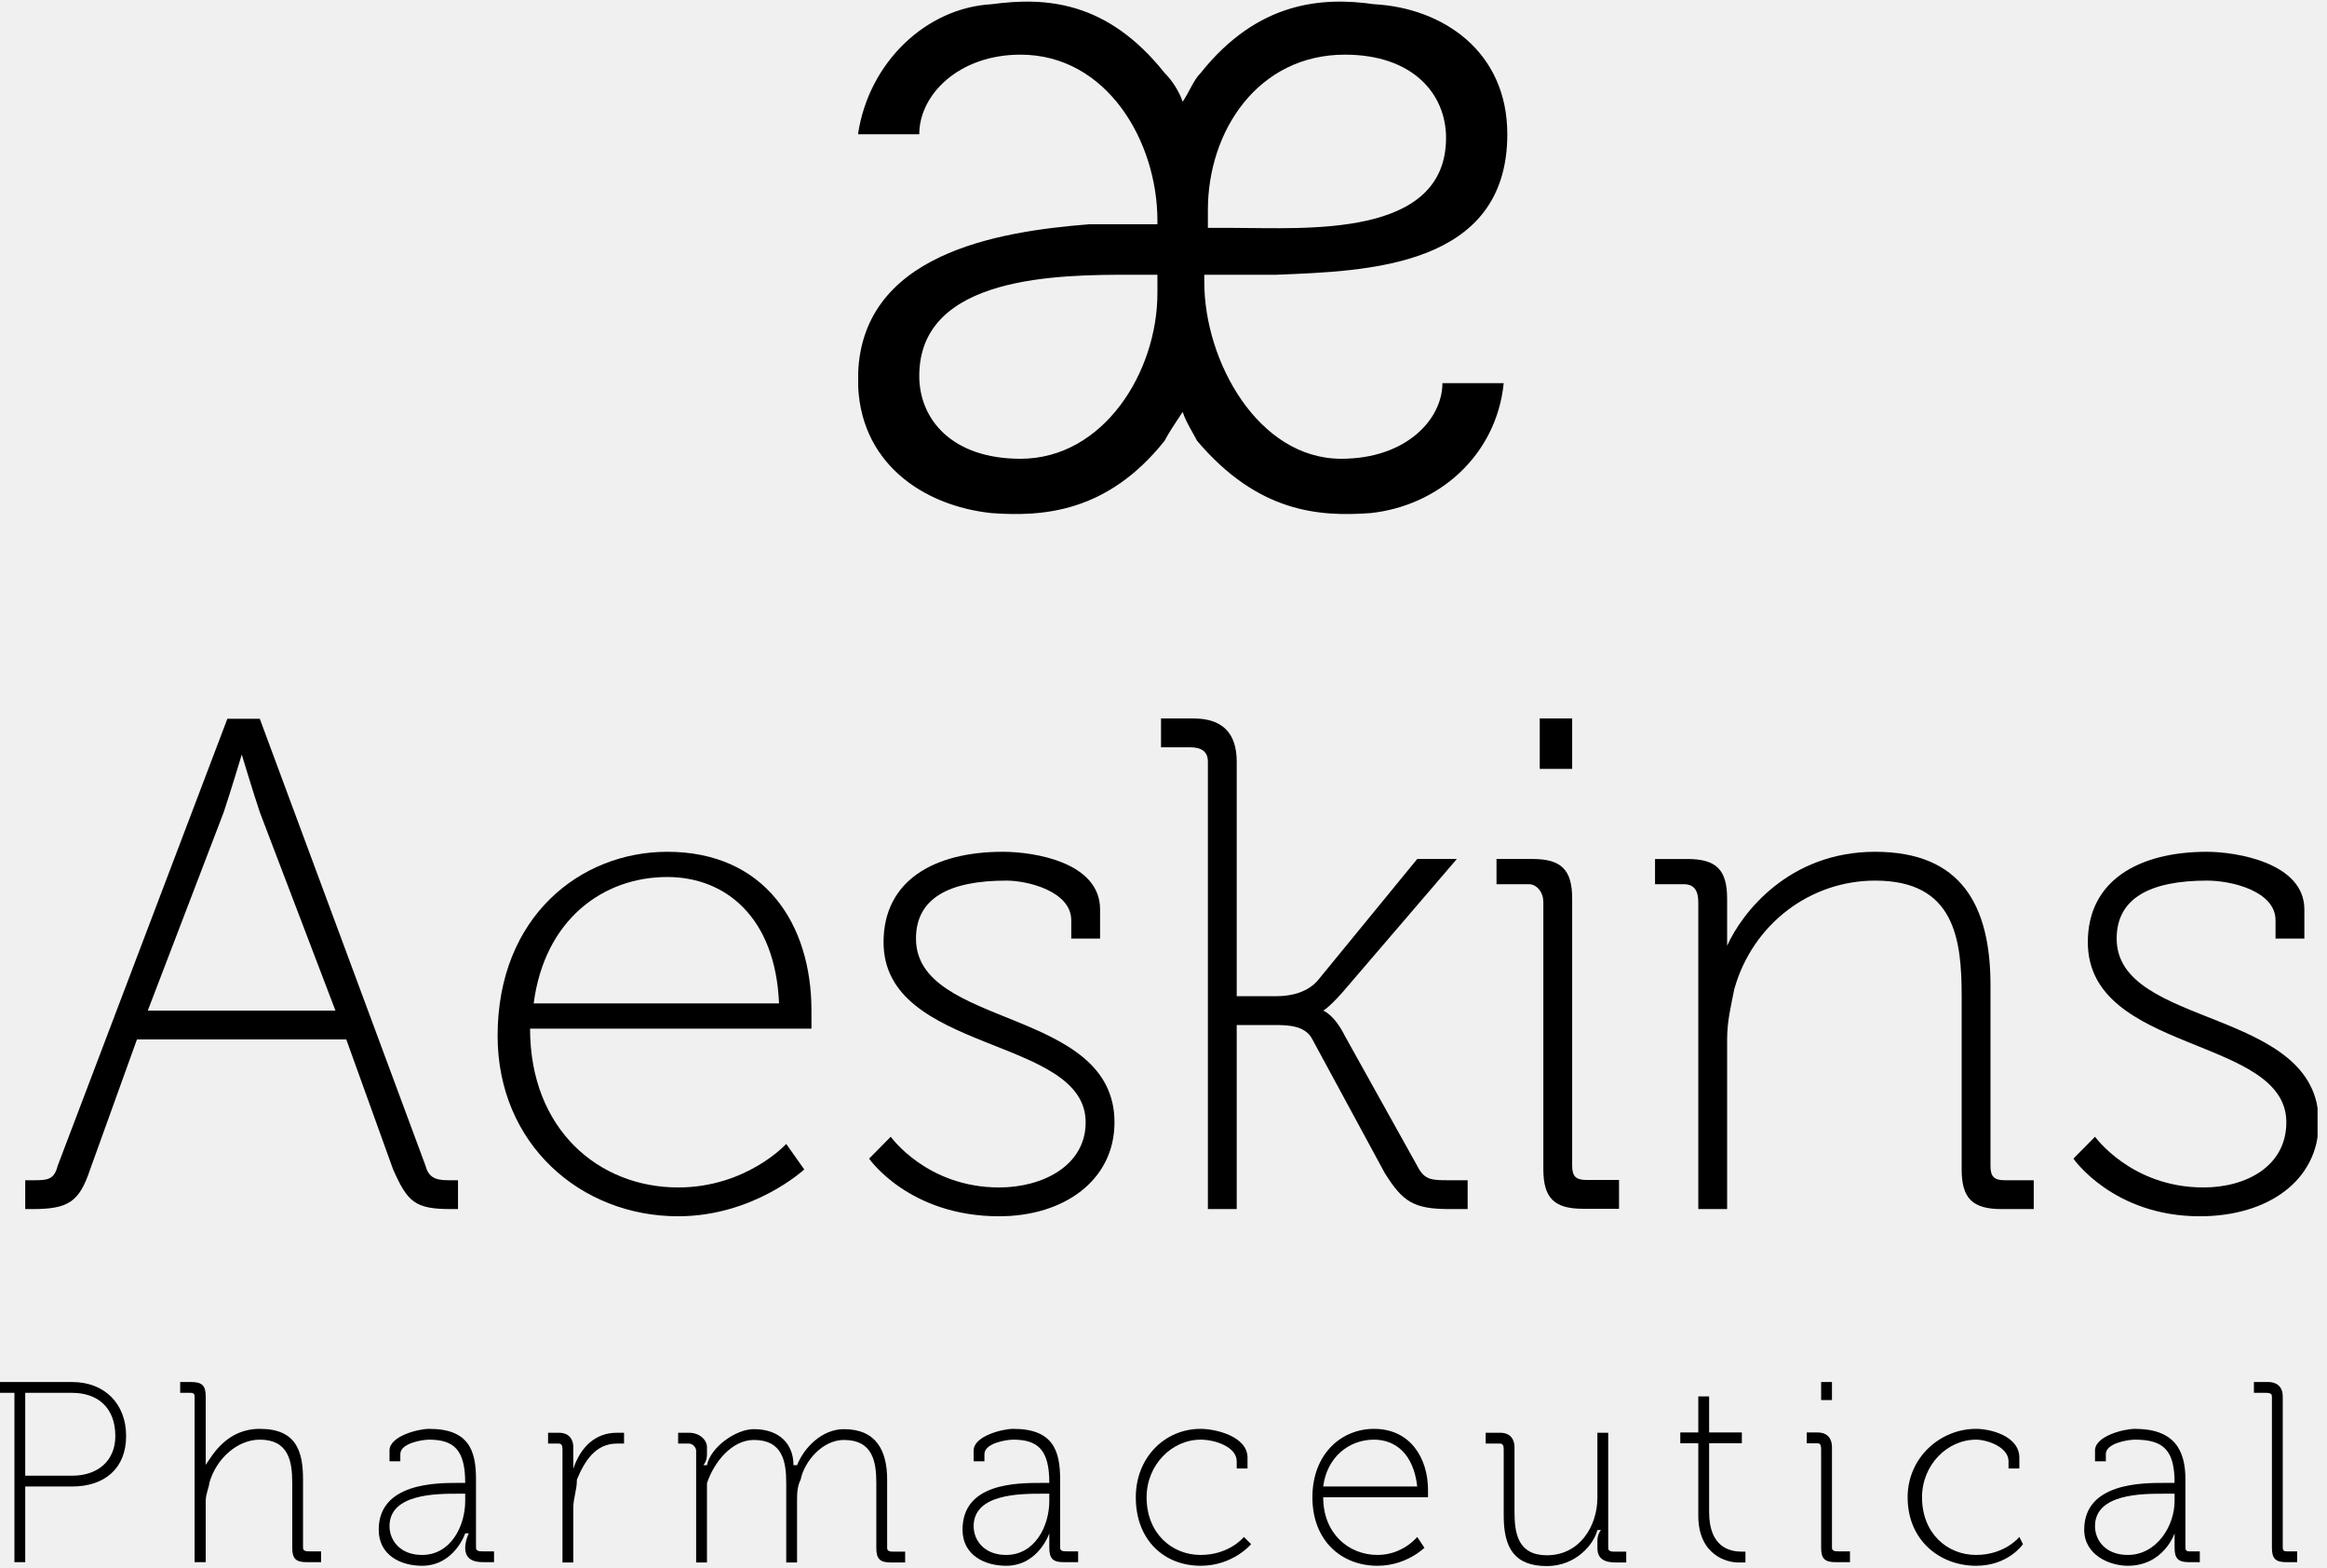
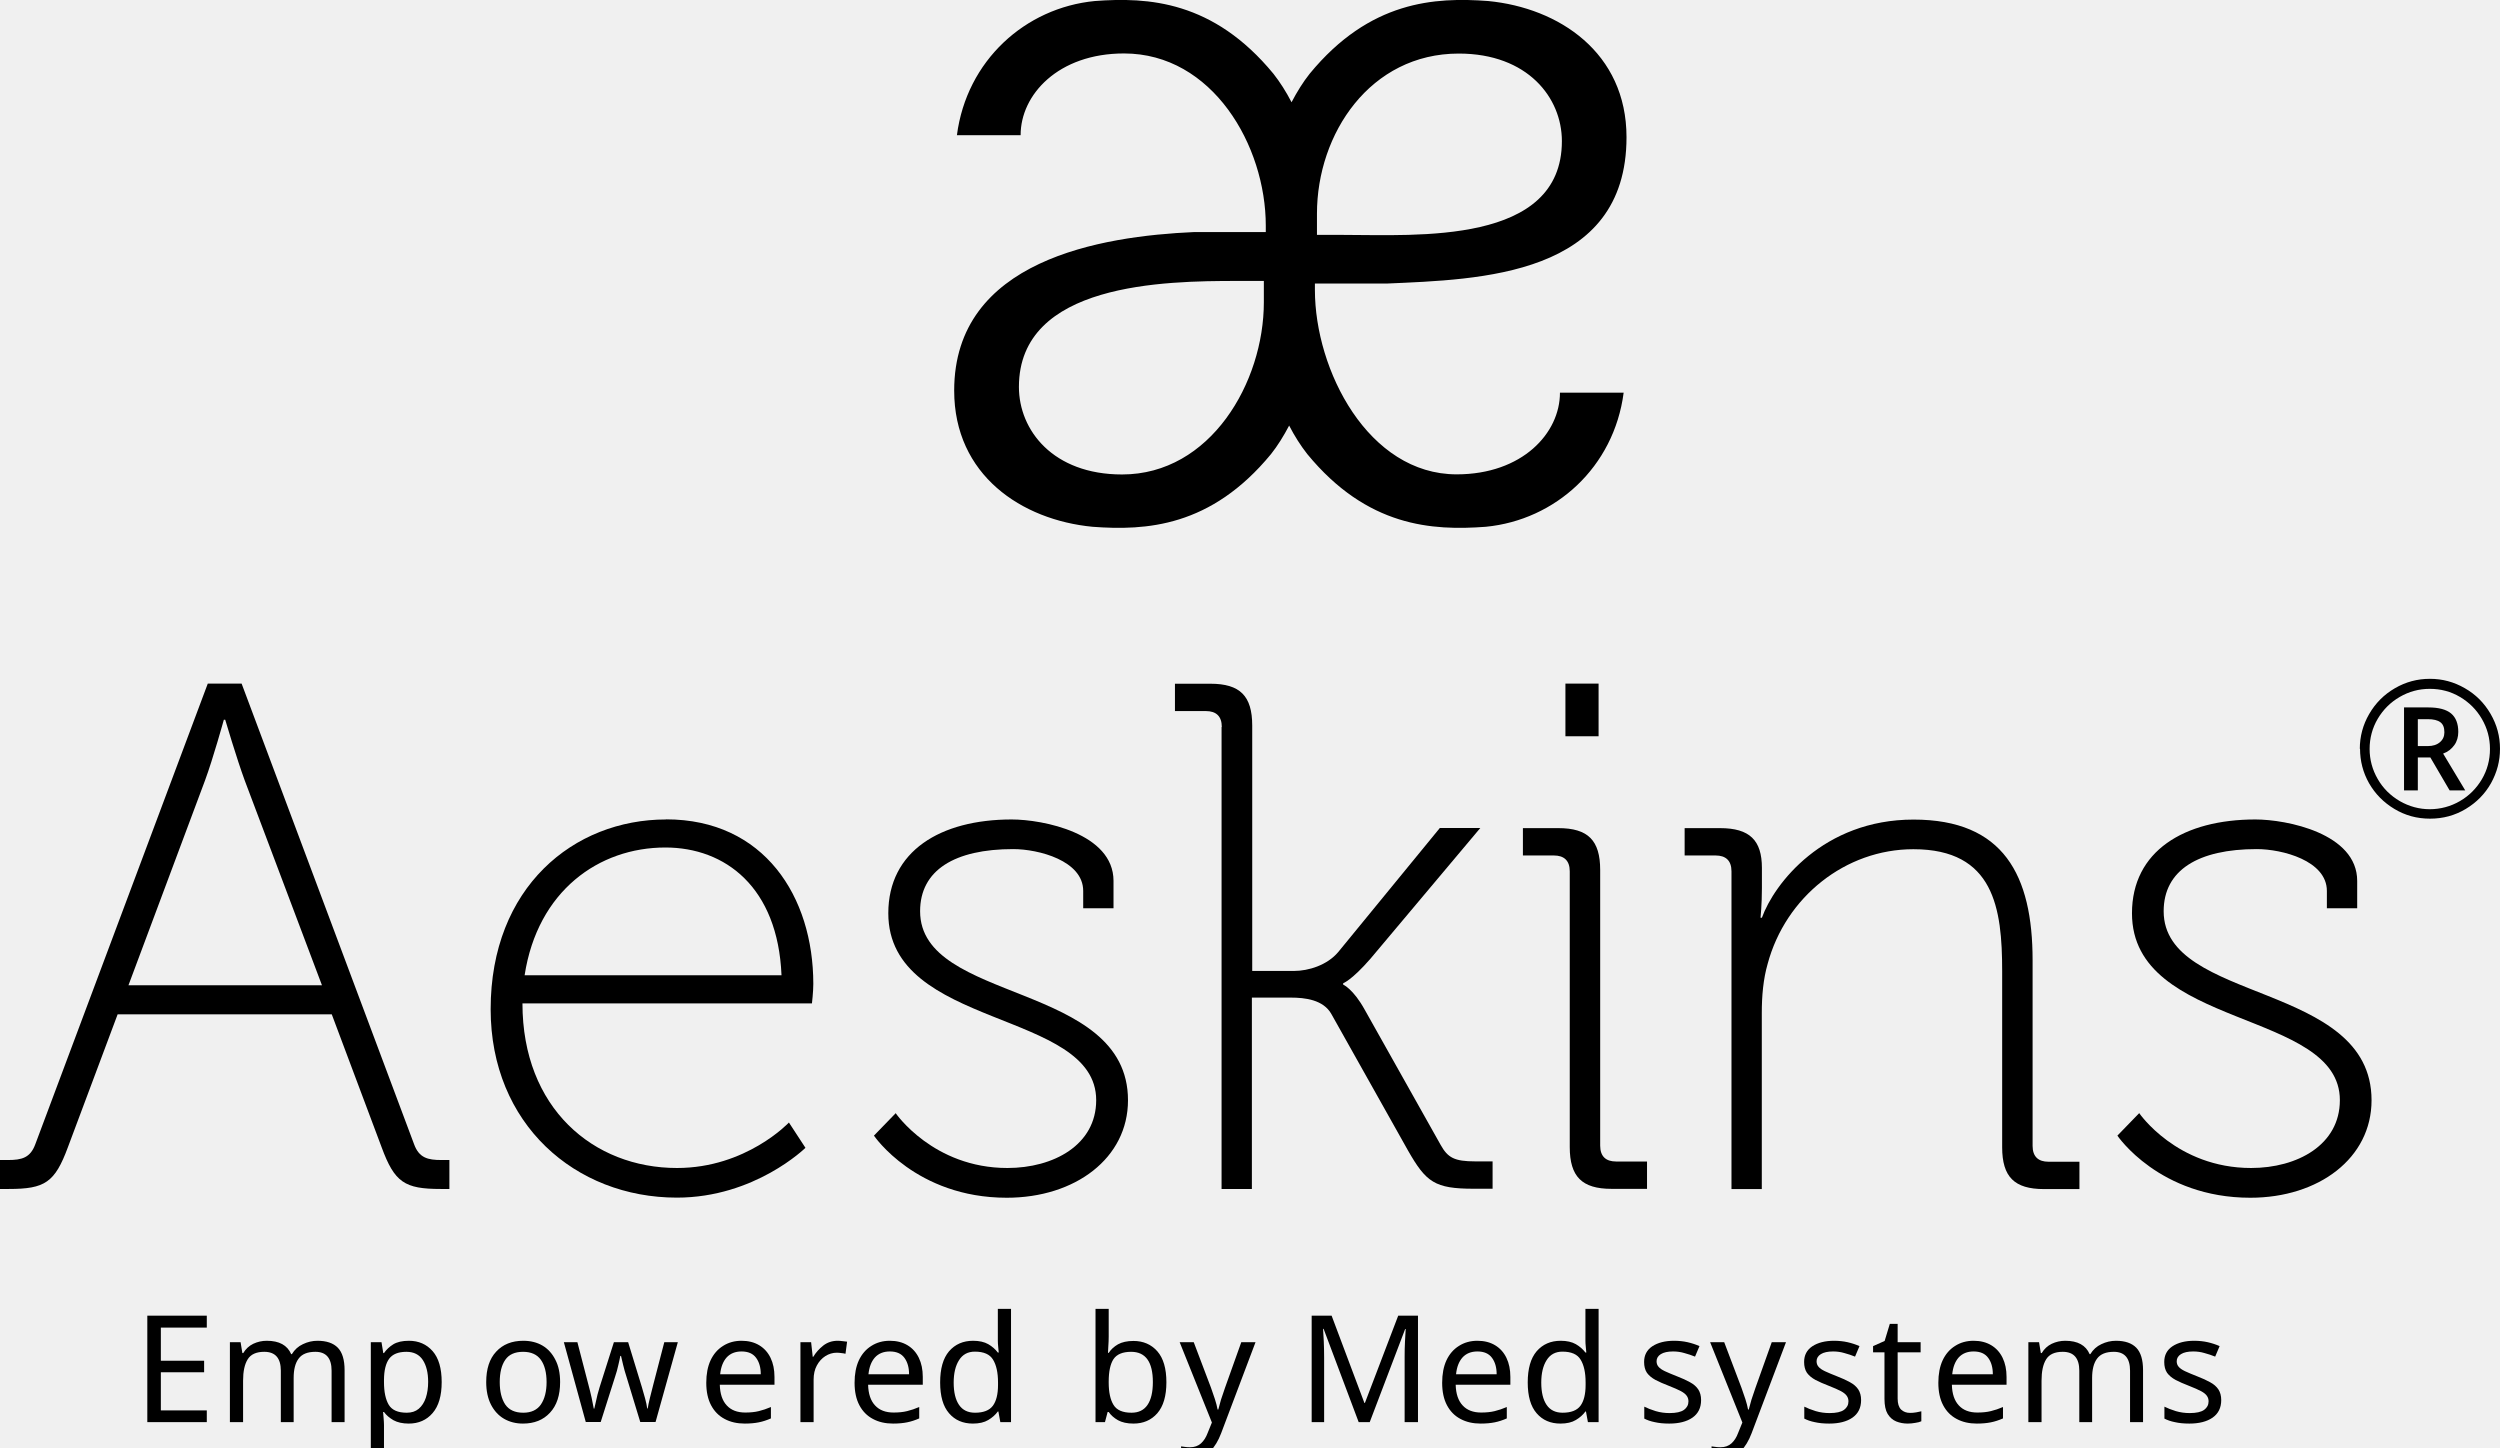
- <svg xmlns="http://www.w3.org/2000/svg" width="95" height="64" viewBox="0 0 95 64" fill="none">
-   <g clip-path="url(#clip0_706_1520)">
-     <path d="M1.03 48.196H1.325C1.913 48.196 2.207 48.196 2.354 47.608L9.282 29.352H10.606L17.374 47.608C17.521 48.196 17.962 48.196 18.404 48.196H18.698V49.373H18.404C16.932 49.373 16.638 49.079 16.049 47.755L14.137 42.446H5.591L3.679 47.755C3.237 49.079 2.796 49.373 1.325 49.373H1.03V48.196ZM13.695 41.269L10.606 33.165C10.312 32.282 9.87 30.811 9.87 30.811C9.87 30.811 9.429 32.282 9.134 33.165L6.033 41.269H13.695Z" fill="black" />
-     <path d="M27.243 34.783C31.215 34.783 33.128 37.726 33.128 41.269V42.005H21.64C21.64 46.124 24.447 48.49 27.684 48.49C30.479 48.49 32.098 46.713 32.098 46.713L32.833 47.755C32.833 47.755 30.774 49.667 27.684 49.667C23.699 49.667 20.315 46.713 20.315 42.299C20.315 37.431 23.699 34.783 27.243 34.783ZM31.804 40.975C31.656 37.431 29.597 35.813 27.243 35.813C24.594 35.813 22.228 37.579 21.787 40.975H31.804Z" fill="black" />
-     <path d="M36.365 46.419C36.365 46.419 37.836 48.49 40.791 48.49C42.557 48.49 44.322 47.608 44.322 45.83C44.322 42.299 36.071 43.035 36.071 38.474C36.071 35.96 38.131 34.783 40.938 34.783C42.263 34.783 44.911 35.225 44.911 37.137V38.327H43.734V37.579C43.734 36.402 41.968 35.96 41.086 35.96C38.719 35.96 37.395 36.696 37.395 38.327C37.395 42.005 45.499 41.122 45.499 45.83C45.499 48.196 43.44 49.667 40.791 49.667C37.101 49.667 35.482 47.313 35.482 47.313L36.365 46.419Z" fill="black" />
-     <path d="M49.312 31.105C49.312 30.663 49.018 30.516 48.576 30.516H47.399V29.339H48.724C49.901 29.339 50.489 29.928 50.489 31.105V40.68H52.108C52.696 40.68 53.432 40.533 53.873 39.945L57.858 35.077H59.476L55.05 40.239C54.314 41.122 54.02 41.269 54.02 41.269C54.02 41.269 54.462 41.416 54.903 42.299L57.858 47.608C58.152 48.196 58.446 48.196 59.182 48.196H59.917V49.373H59.182C57.711 49.373 57.269 49.079 56.533 47.902L53.579 42.446C53.285 41.857 52.549 41.857 51.96 41.857H50.489V49.373H49.312V31.117V31.105Z" fill="black" />
-     <path d="M63.007 36.843C63.007 36.401 62.713 36.107 62.419 36.107H61.095V35.077H62.566C63.743 35.077 64.184 35.519 64.184 36.696V47.595C64.184 48.037 64.332 48.184 64.773 48.184H66.097V49.361H64.626C63.449 49.361 63.007 48.919 63.007 47.742V36.831V36.843ZM62.86 29.339H64.184V31.399H62.86V29.339Z" fill="black" />
-     <path d="M69.333 36.843C69.333 36.402 69.186 36.107 68.744 36.107H67.567V35.078H68.891C70.069 35.078 70.51 35.519 70.51 36.696V38.621C71.111 37.284 73.023 34.783 76.554 34.783C80.085 34.783 81.262 36.99 81.262 40.239V47.608C81.262 48.049 81.409 48.196 81.851 48.196H83.028V49.373H81.704C80.527 49.373 80.085 48.932 80.085 47.755V40.681C80.085 38.327 79.791 35.96 76.554 35.96C73.906 35.96 71.552 37.726 70.804 40.386C70.657 41.122 70.51 41.71 70.51 42.446V49.373H69.333V36.855V36.843Z" fill="black" />
-     <mask id="mask0_706_1520" style="mask-type:luminance" maskUnits="userSpaceOnUse" x="84" y="34" width="11" height="16">
-       <path d="M94.615 34.722H84.61V49.876H94.615V34.722Z" fill="white" />
-     </mask>
-     <g mask="url(#mask0_706_1520)">
-       <path d="M85.53 46.419C85.53 46.419 87.014 48.49 89.956 48.49C91.722 48.49 93.34 47.608 93.34 45.83C93.34 42.299 85.236 43.035 85.236 38.474C85.236 35.96 87.308 34.783 90.103 34.783C91.28 34.783 94.076 35.225 94.076 37.137V38.327H92.899V37.579C92.899 36.402 91.133 35.96 90.103 35.96C87.749 35.96 86.413 36.696 86.413 38.327C86.413 42.005 94.664 41.122 94.664 45.83C94.664 48.196 92.605 49.667 89.809 49.667C86.266 49.667 84.647 47.313 84.647 47.313L85.53 46.419Z" fill="black" />
-     </g>
-     <path d="M0.589 56.877H0V56.435H2.943C4.267 56.435 5.149 57.318 5.149 58.642C5.149 59.966 4.267 60.702 2.943 60.702H1.03V63.792H0.589V56.877ZM2.943 60.261C3.972 60.261 4.708 59.672 4.708 58.642C4.708 57.465 3.972 56.877 2.943 56.877H1.03V60.261H2.943Z" fill="black" />
-     <path d="M7.945 57.024C7.945 56.926 7.896 56.877 7.798 56.877H7.356V56.435H7.798C8.251 56.435 8.399 56.582 8.399 57.024V59.819C8.693 59.378 9.281 58.348 10.605 58.348C12.077 58.348 12.371 59.231 12.371 60.408V63.203C12.371 63.35 12.518 63.35 12.665 63.35H13.107V63.792H12.518C12.077 63.792 11.93 63.645 11.93 63.203V60.555C11.93 59.672 11.783 58.789 10.605 58.789C9.723 58.789 8.84 59.525 8.546 60.555C8.546 60.702 8.399 60.996 8.399 61.291V63.792H7.945V57.024Z" fill="black" />
-     <path d="M18.698 60.555H18.992C18.992 59.231 18.551 58.789 17.521 58.789C17.227 58.789 16.344 58.936 16.344 59.378V59.672H15.902V59.231C15.902 58.642 17.079 58.348 17.521 58.348C19.139 58.348 19.433 59.231 19.433 60.408V63.203C19.433 63.35 19.581 63.35 19.728 63.35H20.169V63.792H19.728C19.286 63.792 18.992 63.645 18.992 63.203C18.992 62.909 19.139 62.615 19.139 62.615H18.992C18.992 62.615 18.551 63.939 17.227 63.939C16.344 63.939 15.461 63.497 15.461 62.467C15.461 60.555 17.815 60.555 18.698 60.555ZM17.227 63.497C18.404 63.497 18.992 62.32 18.992 61.29V60.996H18.698C17.815 60.996 15.902 60.996 15.902 62.32C15.902 62.909 16.344 63.497 17.227 63.497Z" fill="black" />
-     <path d="M22.963 59.243C22.963 59.096 22.963 58.949 22.816 58.949H22.375V58.507H22.816C23.258 58.507 23.405 58.802 23.405 59.096V59.979C23.699 59.096 24.3 58.507 25.183 58.507H25.477V58.949H25.183C24.3 58.949 23.858 59.684 23.552 60.42C23.552 60.861 23.405 61.156 23.405 61.597V63.804H22.963V59.243Z" fill="black" />
-     <path d="M28.42 59.243C28.42 59.096 28.273 58.949 28.126 58.949H27.685V58.507H28.126C28.567 58.507 28.862 58.801 28.862 59.096V59.39C28.862 59.684 28.715 59.831 28.715 59.831H28.862C29.009 59.096 30.039 58.36 30.774 58.36C31.804 58.36 32.393 58.949 32.393 59.831H32.54C32.834 59.096 33.57 58.36 34.452 58.36C35.776 58.36 36.218 59.243 36.218 60.42V63.215C36.218 63.362 36.365 63.362 36.512 63.362H36.953V63.804H36.365C35.924 63.804 35.776 63.657 35.776 63.215V60.567C35.776 59.684 35.629 58.801 34.452 58.801C33.57 58.801 32.834 59.684 32.687 60.42C32.54 60.714 32.54 61.008 32.54 61.303V63.804H32.098V60.567C32.098 59.684 31.951 58.801 30.774 58.801C29.892 58.801 29.156 59.684 28.862 60.567V63.804H28.42V59.243Z" fill="black" />
-     <path d="M42.544 60.555H42.838C42.838 59.231 42.397 58.789 41.367 58.789C41.073 58.789 40.19 58.936 40.19 59.378V59.672H39.749V59.231C39.749 58.642 40.926 58.348 41.367 58.348C42.985 58.348 43.28 59.231 43.28 60.408V63.203C43.28 63.35 43.427 63.35 43.574 63.35H44.015V63.792H43.427C42.985 63.792 42.838 63.645 42.838 63.203V62.615C42.838 62.615 42.397 63.939 41.073 63.939C40.19 63.939 39.295 63.497 39.295 62.467C39.295 60.555 41.514 60.555 42.544 60.555ZM41.073 63.497C42.25 63.497 42.838 62.32 42.838 61.29V60.996H42.544C41.661 60.996 39.749 60.996 39.749 62.32C39.749 62.909 40.19 63.497 41.073 63.497Z" fill="black" />
-     <path d="M49.017 58.348C49.606 58.348 50.93 58.642 50.93 59.525V59.966H50.489V59.672C50.489 59.084 49.606 58.789 49.017 58.789C47.84 58.789 46.81 59.819 46.81 61.143C46.81 62.615 47.84 63.497 49.017 63.497C50.194 63.497 50.783 62.762 50.783 62.762L51.077 63.056C51.077 63.056 50.342 63.939 49.017 63.939C47.546 63.939 46.369 62.909 46.369 61.143C46.369 59.525 47.546 58.348 49.017 58.348Z" fill="black" />
-     <mask id="mask1_706_1520" style="mask-type:luminance" maskUnits="userSpaceOnUse" x="53" y="58" width="6" height="6">
-       <path d="M58.569 58.262H53.566V64H58.569V58.262Z" fill="white" />
-     </mask>
-     <g mask="url(#mask1_706_1520)">
-       <path d="M56.093 58.348C57.564 58.348 58.299 59.525 58.299 60.849V61.143H54.02C54.02 62.615 55.05 63.497 56.24 63.497C57.27 63.497 57.858 62.762 57.858 62.762L58.152 63.203C58.152 63.203 57.417 63.939 56.24 63.939C54.756 63.939 53.579 62.909 53.579 61.143C53.579 59.378 54.756 58.348 56.093 58.348ZM57.858 60.702C57.711 59.378 56.975 58.789 56.093 58.789C55.05 58.789 54.168 59.525 54.02 60.702H57.858Z" fill="black" />
-     </g>
-     <path d="M61.389 59.243C61.389 59.096 61.389 58.949 61.242 58.949H60.653V58.507H61.242C61.683 58.507 61.83 58.802 61.83 59.096V61.744C61.83 62.627 61.977 63.51 63.154 63.51C64.479 63.51 65.214 62.333 65.214 61.156V58.507H65.656V63.215C65.656 63.362 65.803 63.362 65.95 63.362H66.391V63.804H65.95C65.508 63.804 65.214 63.657 65.214 63.215V62.921C65.214 62.627 65.361 62.48 65.361 62.48H65.214C65.067 63.068 64.332 63.951 63.154 63.951C61.83 63.951 61.389 63.215 61.389 61.891V59.243Z" fill="black" />
-     <path d="M69.333 58.936H68.598V58.495H69.333V57.024H69.775V58.495H71.111V58.936H69.775V61.744C69.775 63.215 70.657 63.362 71.111 63.362H71.258V63.804H70.952C70.51 63.804 69.333 63.51 69.333 61.891V58.936Z" fill="black" />
-     <path d="M74.348 59.231C74.348 59.084 74.348 58.937 74.201 58.937H73.76V58.495H74.201C74.642 58.495 74.79 58.789 74.79 59.084V63.203C74.79 63.35 74.937 63.35 75.084 63.35H75.525V63.792H74.937C74.495 63.792 74.348 63.645 74.348 63.203V59.231ZM74.348 56.435H74.79V57.171H74.348V56.435Z" fill="black" />
-     <path d="M80.674 58.348C81.263 58.348 82.44 58.642 82.44 59.525V59.966H81.998V59.672C81.998 59.084 81.116 58.789 80.674 58.789C79.497 58.789 78.467 59.819 78.467 61.143C78.467 62.615 79.497 63.497 80.674 63.497C81.851 63.497 82.44 62.762 82.44 62.762L82.587 63.056C82.587 63.056 81.998 63.939 80.674 63.939C79.203 63.939 77.879 62.909 77.879 61.143C77.879 59.525 79.203 58.348 80.674 58.348Z" fill="black" />
-     <path d="M88.337 60.555H88.778C88.778 59.231 88.337 58.789 87.16 58.789C86.866 58.789 85.971 58.936 85.971 59.378V59.672H85.529V59.231C85.529 58.642 86.706 58.348 87.16 58.348C88.778 58.348 89.22 59.231 89.22 60.408V63.203C89.22 63.301 89.269 63.35 89.367 63.35H89.808V63.792H89.367C88.925 63.792 88.778 63.645 88.778 63.203V62.615C88.778 62.615 88.337 63.939 86.866 63.939C86.118 63.939 85.088 63.497 85.088 62.467C85.088 60.555 87.454 60.555 88.337 60.555ZM86.866 63.497C88.043 63.497 88.778 62.32 88.778 61.29V60.996H88.337C87.454 60.996 85.529 60.996 85.529 62.32C85.529 62.909 85.971 63.497 86.866 63.497Z" fill="black" />
-     <path d="M92.751 57.024C92.751 56.877 92.604 56.877 92.457 56.877H92.016V56.435H92.604C92.898 56.435 93.193 56.582 93.193 57.024V63.203C93.193 63.301 93.242 63.35 93.34 63.35H93.781V63.792H93.34C92.898 63.792 92.751 63.645 92.751 63.203V57.024Z" fill="black" />
-     <mask id="mask2_706_1520" style="mask-type:luminance" maskUnits="userSpaceOnUse" x="35" y="0" width="27" height="22">
-       <path d="M61.805 0H35.028V21.333H61.805V0Z" fill="white" />
-     </mask>
-     <g mask="url(#mask2_706_1520)">
-       <path d="M54.755 18.734C51.372 18.734 49.165 14.762 49.165 11.513V11.219H52.107C55.798 11.071 61.536 10.924 61.536 5.481C61.536 2.084 58.887 0.319 56.092 0.172C54.02 -0.123 51.372 0.025 49.018 2.979C48.723 3.274 48.576 3.715 48.282 4.156C48.135 3.715 47.841 3.274 47.546 2.979C45.192 0.025 42.691 -0.123 40.484 0.172C37.824 0.319 35.47 2.526 35.028 5.481H37.529C37.529 3.862 39.148 2.232 41.661 2.232C45.192 2.232 47.252 5.775 47.252 9.012V9.159H44.457C40.779 9.453 35.028 10.336 35.028 15.497C35.028 18.881 37.677 20.659 40.484 20.953C42.544 21.101 45.192 20.953 47.546 17.999C47.694 17.704 47.988 17.263 48.282 16.822C48.429 17.263 48.723 17.704 48.87 17.999C51.372 20.953 53.873 21.101 55.945 20.953C58.74 20.659 61.094 18.587 61.389 15.645H58.887C58.887 17.116 57.416 18.734 54.755 18.734ZM49.312 8.57C49.312 5.333 51.372 2.232 54.903 2.232C57.71 2.232 59.035 3.862 59.035 5.628C59.035 9.747 53.284 9.306 50.342 9.306H49.312V8.57ZM47.252 11.966C47.252 15.203 45.045 18.734 41.661 18.734C38.854 18.734 37.529 17.116 37.529 15.35C37.529 11.219 43.28 11.219 46.222 11.219H47.252V11.966Z" fill="black" />
+ <svg xmlns="http://www.w3.org/2000/svg" id="Camada_2" data-name="Camada 2" viewBox="0 0 219.35 126.99">
+   <defs>
+     <style>
+       .cls-1 {
+         letter-spacing: 0em;
+       }
+ 
+       .cls-2 {
+         stroke-width: 0px;
+       }
+ 
+       .cls-3 {
+         letter-spacing: .01em;
+       }
+ 
+       .cls-4 {
+         letter-spacing: 0em;
+       }
+ 
+       .cls-5 {
+         letter-spacing: -.01em;
+       }
+ 
+       .cls-6 {
+         font-family: Gotham-Book, Gotham;
+         font-size: 13.08px;
+       }
+ 
+       .cls-7 {
+         letter-spacing: -.02em;
+       }
+ 
+       .cls-8 {
+         letter-spacing: -.01em;
+       }
+     </style>
+   </defs>
+   <g id="Camada_1-2" data-name="Camada 1">
+     <g>
+       <g>
+         <g>
+           <g>
+             <path class="cls-2" d="m0,101.78h.7c1.21,0,1.96-.19,2.4-1.39l15.13-40.41h2.97l15.13,40.41c.44,1.21,1.21,1.39,2.4,1.39h.7v2.54h-.76c-3.17,0-4.05-.57-5.19-3.67l-4.37-11.65H10.32l-4.36,11.65c-1.15,3.11-2.02,3.67-5.19,3.67H0v-2.54Zm28.25-15.33l-6.78-17.98c-.7-1.9-1.71-5.32-1.71-5.32h-.12s-.95,3.43-1.65,5.32l-6.72,17.98h16.98Z" />
+             <path class="cls-2" d="m58.44,71.89c8.61,0,12.92,6.78,12.92,14.44,0,.69-.12,1.71-.12,1.71h-25.4c0,9.18,6.21,14.44,13.56,14.44,6.08,0,9.82-3.99,9.82-3.99l1.45,2.22s-4.44,4.37-11.28,4.37c-8.92,0-16.34-6.46-16.34-16.53,0-10.7,7.28-16.65,15.39-16.65v-.02Zm10.13,13.68c-.32-7.73-4.94-11.21-10.19-11.21-5.83,0-11.21,3.8-12.35,11.21h22.54Z" />
+             <path class="cls-2" d="m78.58,97.66s3.29,4.82,9.81,4.82c4.05,0,7.79-2.02,7.79-5.95,0-7.97-18.24-6.21-18.24-16.4,0-5.45,4.56-8.23,10.83-8.23,2.72,0,8.93,1.21,8.93,5.39v2.4h-2.66v-1.52c0-2.66-3.93-3.67-6.14-3.67-5.13,0-8.17,1.84-8.17,5.45,0,8.11,18.24,6.14,18.24,16.59,0,5.07-4.62,8.55-10.64,8.55-7.97,0-11.65-5.45-11.65-5.45l1.9-1.96h-.01Z" />
+             <path class="cls-2" d="m107.2,63.78c0-.95-.51-1.39-1.39-1.39h-2.72v-2.4h3.11c2.6,0,3.67,1.07,3.67,3.67v21.53h3.67c1.27,0,2.91-.51,3.87-1.65l8.92-10.89h3.55l-9.63,11.46c-1.65,1.9-2.4,2.16-2.4,2.16v.12s.89.38,1.9,2.22l6.65,11.84c.63,1.13,1.21,1.45,3.04,1.45h1.52v2.4h-1.65c-3.43,0-4.18-.57-5.77-3.35l-6.72-11.97c-.7-1.27-2.34-1.45-3.55-1.45h-3.43v16.79h-2.66v-40.53h.01Z" />
+             <path class="cls-2" d="m137.73,76.45c0-.95-.51-1.39-1.39-1.39h-2.72v-2.4h3.11c2.6,0,3.67,1.07,3.67,3.67v24.19c0,.95.51,1.39,1.39,1.39h2.72v2.4h-3.11c-2.6,0-3.67-1.07-3.67-3.67v-24.19Zm-.38-16.47h2.91v4.62h-2.91v-4.62Z" />
+             <path class="cls-2" d="m151.92,76.45c0-.95-.51-1.39-1.39-1.39h-2.72v-2.4h3.11c2.6,0,3.67,1.07,3.67,3.49v1.77c0,1.45-.12,2.6-.12,2.6h.12c1.07-2.98,5.39-8.61,13.3-8.61s10.45,4.88,10.45,12.35v16.28c0,.95.51,1.39,1.39,1.39h2.72v2.4h-3.11c-2.6,0-3.67-1.07-3.67-3.67v-15.45c0-5.51-.7-10.7-7.79-10.7-5.95,0-11.21,4.18-12.79,10.07-.38,1.33-.51,2.79-.51,4.3v15.45h-2.66v-27.87h0Z" />
+             <path class="cls-2" d="m187.69,97.66s3.29,4.82,9.82,4.82c4.05,0,7.79-2.02,7.79-5.95,0-7.97-18.24-6.21-18.24-16.4,0-5.45,4.56-8.23,10.83-8.23,2.72,0,8.93,1.21,8.93,5.39v2.4h-2.66v-1.52c0-2.66-3.93-3.67-6.15-3.67-5.13,0-8.17,1.84-8.17,5.45,0,8.11,18.24,6.14,18.24,16.59,0,5.07-4.62,8.55-10.64,8.55-7.99,0-11.66-5.45-11.66-5.45l1.9-1.96h0Z" />
+           </g>
+           <path class="cls-2" d="m127.81,41.62c-7.76,0-12.44-9.14-12.44-16.18v-.56h6.27c8.19-.36,21.07-.63,21.07-12.84,0-7.42-5.92-11.35-12.14-11.95-4.68-.35-10.39-.03-15.66,6.38-.58.73-1.1,1.57-1.59,2.5-.48-.93-1.01-1.76-1.59-2.5C106.45.06,100.74-.26,96.06.09c-6.11.59-11.25,5.23-12.1,11.77h5.59c-.01-3.54,3.29-7.17,9.07-7.17,7.76,0,12.44,8.08,12.44,15.11v.56h-6.27c-8.19.36-21.07,2.45-21.07,13.91,0,7.42,5.92,11.35,12.14,11.95,4.68.35,10.39.03,15.66-6.38.58-.73,1.1-1.57,1.59-2.5.48.93,1.01,1.76,1.59,2.5,5.27,6.41,10.98,6.73,15.66,6.38,6.11-.59,11.25-5.23,12.1-11.77h-5.59c.01,3.54-3.29,7.17-9.07,7.17h.01Zm-12.26-22.87c0-7.03,4.68-14.05,12.44-14.05,6.06,0,9.05,3.88,9.05,7.68,0,9.13-12.77,8.23-19.15,8.23h-2.34v-1.86Zm-4.66,7.77c0,7.03-4.68,15.11-12.44,15.11-6.06,0-9.05-3.88-9.05-7.68,0-9.13,12.77-9.3,19.15-9.3h2.34v1.86Z" />
+         </g>
+         <path class="cls-2" d="m207.05,65.71c0-1.09.27-2.11.82-3.06.55-.95,1.29-1.7,2.25-2.26s1.98-.83,3.08-.83,2.1.27,3.06.82,1.7,1.29,2.26,2.25.83,1.98.83,3.07-.27,2.08-.79,3.02c-.53.94-1.27,1.69-2.22,2.26s-1.99.85-3.13.85-2.17-.28-3.12-.85-1.69-1.32-2.23-2.26c-.53-.94-.79-1.95-.79-3.03l-.02.02Zm.86,0c0,.94.24,1.83.71,2.64.47.82,1.12,1.46,1.94,1.94.82.47,1.7.71,2.63.71s1.83-.24,2.64-.71,1.45-1.11,1.93-1.92c.47-.8.71-1.69.71-2.65s-.24-1.83-.71-2.64-1.11-1.45-1.92-1.93-1.69-.71-2.65-.71-1.83.24-2.64.71-1.45,1.11-1.93,1.92c-.47.8-.71,1.69-.71,2.65h0Zm7.78-1.49c0,.43-.11.83-.35,1.16s-.56.59-.98.74l1.94,3.23h-1.37l-1.69-2.89h-1.1v2.89h-1.21v-7.28h2.14c.91,0,1.57.18,1.99.53.42.35.63.9.63,1.62h.01Zm-3.55,1.24h.89c.43,0,.78-.11,1.05-.34.27-.23.39-.52.39-.87,0-.41-.11-.7-.35-.88s-.61-.27-1.11-.27h-.87v2.34h0Z" />
+       </g>
+       <text class="cls-6" transform="translate(11.66 124.78)">
+         <tspan class="cls-3" x="0" y="0">Emp</tspan>
+         <tspan class="cls-7" x="30.28" y="0">ow</tspan>
+         <tspan class="cls-3" x="49.59" y="0">e</tspan>
+         <tspan class="cls-8" x="57.46" y="0">r</tspan>
+         <tspan class="cls-3" x="62.6" y="0">ed </tspan>
+         <tspan class="cls-7" x="83.35" y="0">b</tspan>
+         <tspan class="cls-3" x="91.83" y="0">y Med</tspan>
+         <tspan class="cls-1" x="131.92" y="0">s</tspan>
+         <tspan class="cls-5" x="138.37" y="0">y</tspan>
+         <tspan class="cls-4" x="145.96" y="0">s</tspan>
+         <tspan class="cls-1" x="152.48" y="0">t</tspan>
+         <tspan class="cls-3" x="157.69" y="0">ems</tspan>
+       </text>
    </g>
  </g>
-   <defs>
-     <clipPath id="clip0_706_1520">
-       <rect width="94.664" height="64" fill="white" />
-     </clipPath>
-   </defs>
</svg>
